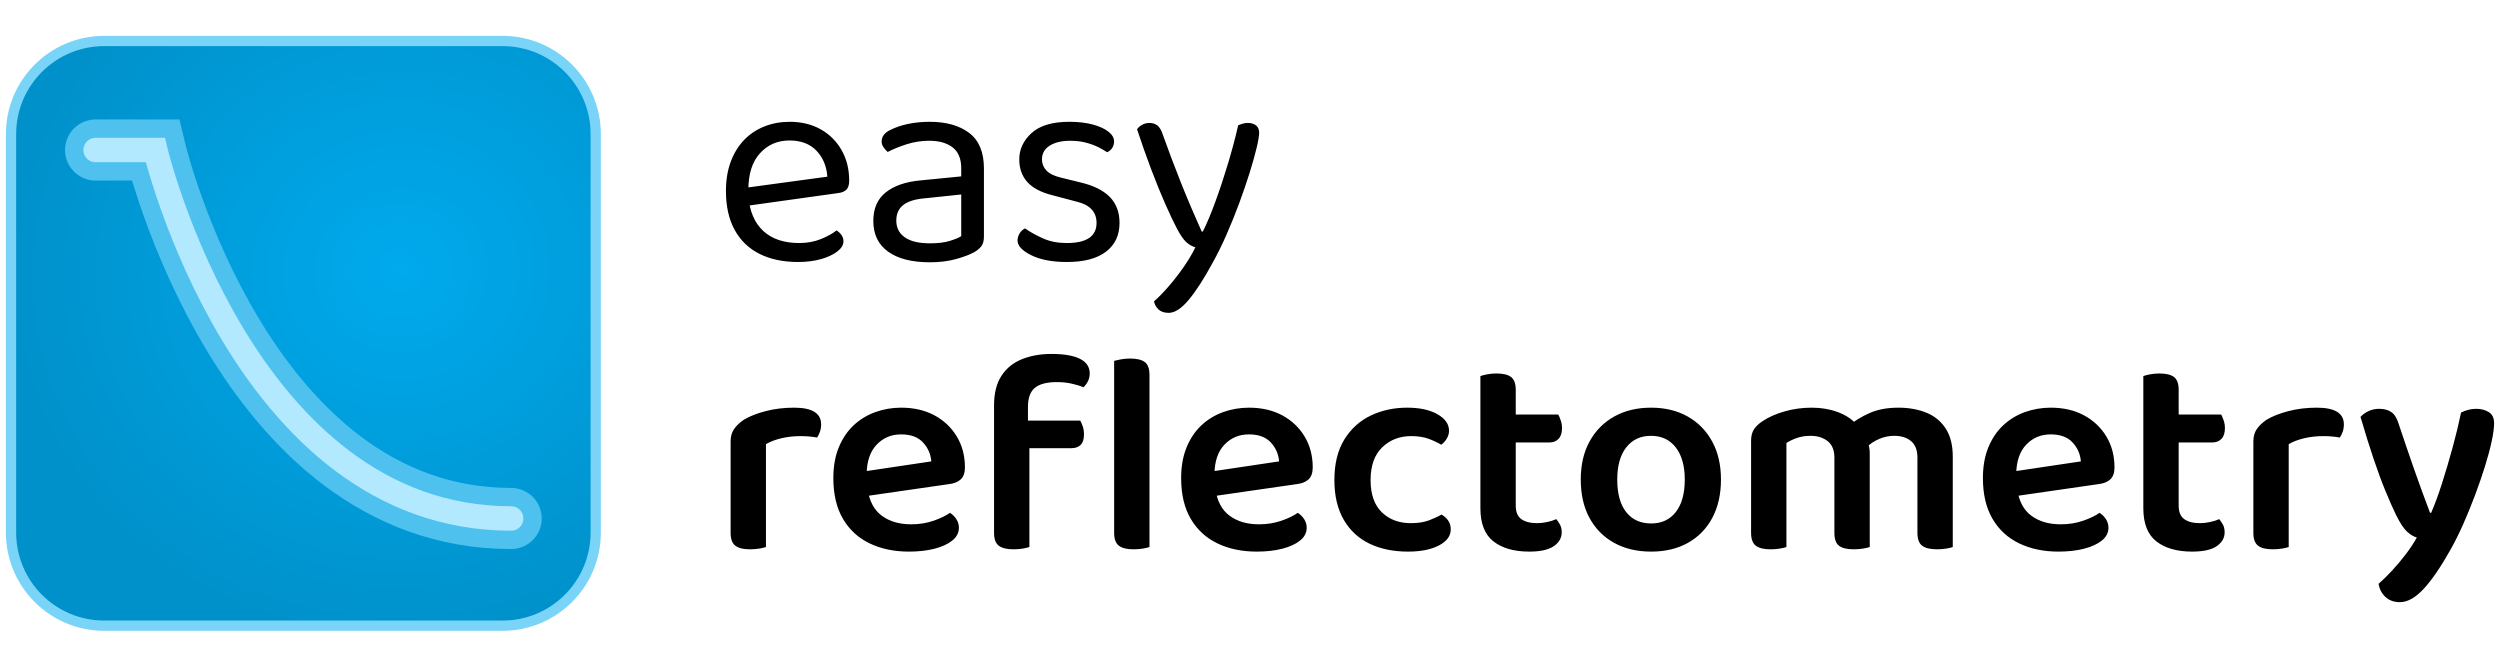
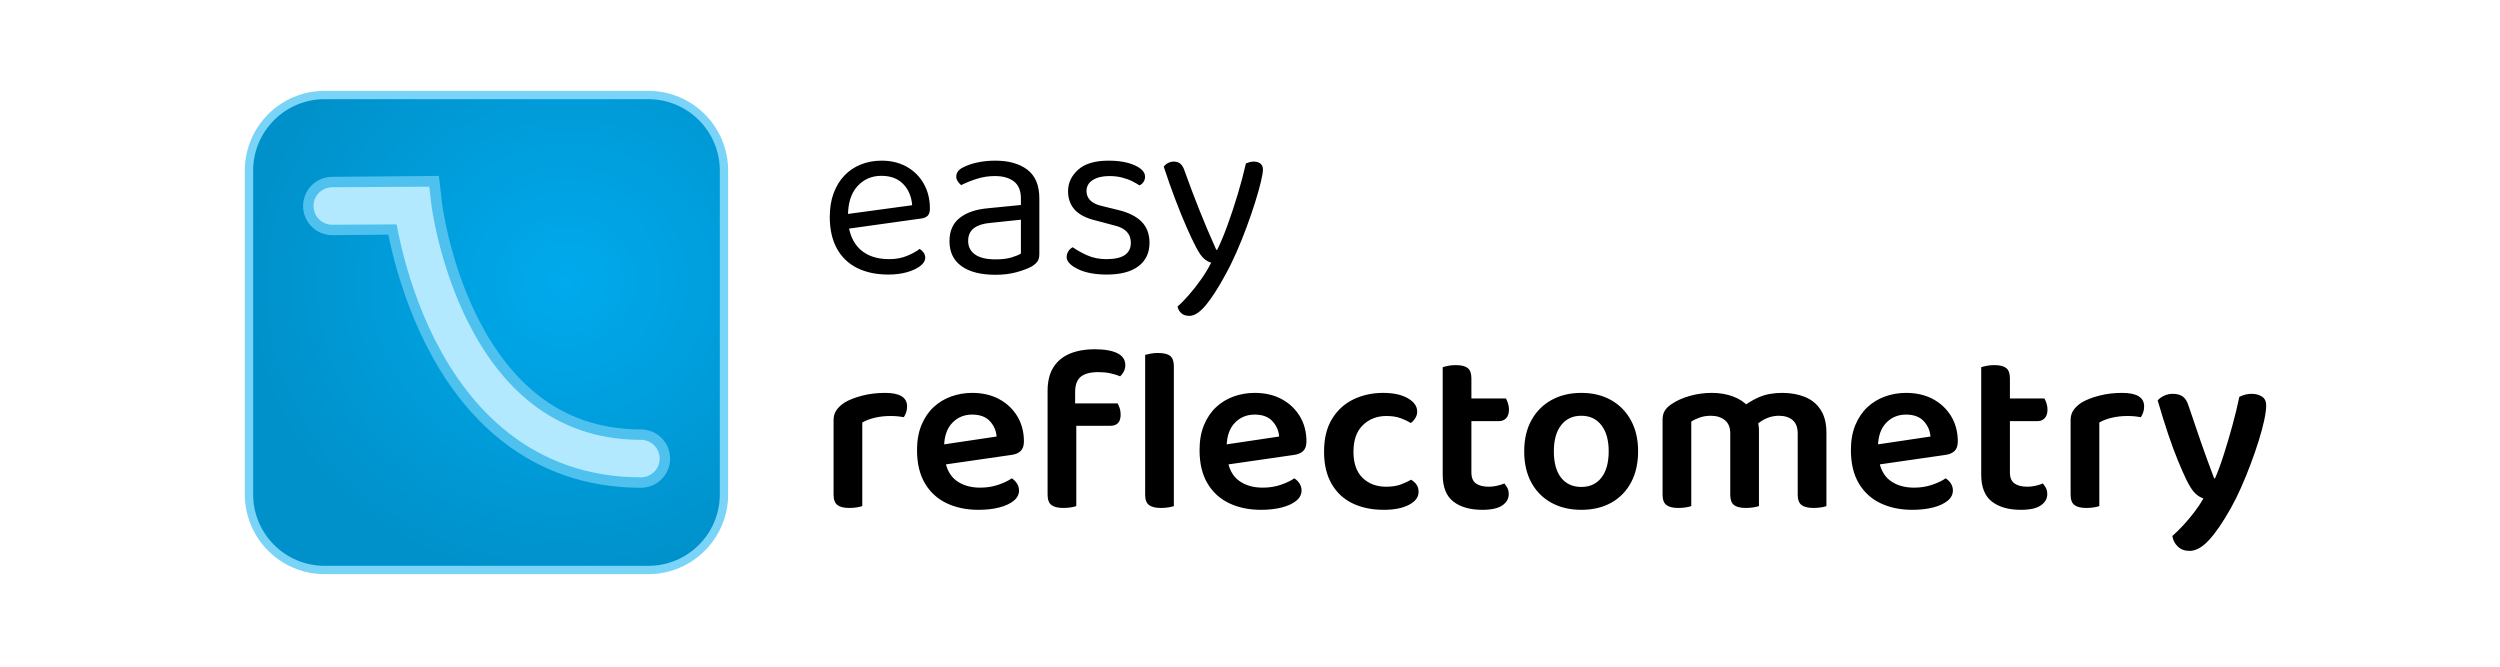
- <svg xmlns="http://www.w3.org/2000/svg" xmlns:ns1="https://boxy-svg.com" viewBox="0 0 243 65" height="32px" width="120px">
+ <svg xmlns="http://www.w3.org/2000/svg" xmlns:ns1="https://boxy-svg.com" viewBox="0 0 268 80" width="120px" height="32px">
  <defs>
    <ns1:grid x="0" y="0" width="190" height="80" />
    <radialGradient gradientUnits="userSpaceOnUse" cx="368.637" cy="503.712" r="470" id="gradient-2" gradientTransform="matrix(1.355421, -0.173762, 0.163223, 1.273213, 88.17438, -170.6145)">
      <stop offset="0" style="stop-color: rgb(0, 170, 237);" />
      <stop offset="1" style="stop-color: rgb(0, 145, 202);" />
    </radialGradient>
  </defs>
-   <g transform="matrix(0.342024, 0, 0, 0.342024, -3.653638, 0.318518)">
+   <g transform="matrix(0.341978, 0, 0, 0.341978, 9.524829, 7.722592)">
    <g transform="matrix(0.174204, 0, 0, 0.174204, 7.222769, 5.247252)">
      <rect style="stroke: rgb(121, 212, 248); stroke-linecap: round; stroke-miterlimit: 4; stroke-dasharray: none; stroke-opacity: 1; paint-order: stroke markers; fill-opacity: 1; fill: url(&quot;#gradient-2&quot;); stroke-width: 33.572px;" id="rect949" width="940" height="940" x="40" y="40" ry="144.011" />
-       <path style="fill:none;fill-opacity:1;stroke:#4ec1ef;stroke-width:100;stroke-linecap:round;stroke-linejoin:miter;stroke-miterlimit:4;stroke-dasharray:none;stroke-opacity:1" d="m 170,210 h 97.721 c 0,0 143.414,602.978 582.279,602.978" id="path961" />
-       <path style="fill:none;fill-opacity:1;stroke:#b3e9ff;stroke-width:40;stroke-linecap:round;stroke-linejoin:miter;stroke-miterlimit:4;stroke-dasharray:none;stroke-opacity:1" d="m 170,210 h 97.721 c 0,0 143.414,602.978 582.279,602.978" id="path951" />
+       <g transform="matrix(1, 0, 0, 1, -8.23528, 11.15248)">
+         <path style="fill: none; fill-opacity: 1; stroke: rgb(78, 193, 239); stroke-linecap: round; stroke-linejoin: miter; stroke-miterlimit: 4; stroke-dasharray: none; stroke-opacity: 1; stroke-width: 117.501px;" d="M 207.59 244.015 L 370.013 242.655 C 370.013 242.655 428.066 752.82 829.333 752.82" id="path961" />
+         <path style="fill: none; fill-opacity: 1; stroke: rgb(179, 233, 255); stroke-linecap: round; stroke-linejoin: miter; stroke-miterlimit: 4; stroke-dasharray: none; stroke-opacity: 1; stroke-width: 75.536px;" d="M 207.59 244.015 L 369.375 243.109 C 369.375 243.109 428.066 752.82 829.333 752.82" id="path951" />
+       </g>
    </g>
    <g transform="matrix(1, 0, 0, 1, -3.848826, -4.564161)" style="">
-       <path d="M 224.881 62.515 L 224.553 57.355 L 249.287 53.997 Q 248.959 49.493 246.175 46.585 Q 243.39 43.678 238.476 43.678 Q 233.398 43.678 230.081 47.323 Q 226.764 50.967 226.764 57.765 L 226.764 59.567 Q 227.338 66.119 231.064 69.517 Q 234.79 72.916 241.261 72.916 Q 244.7 72.916 247.485 71.77 Q 250.27 70.623 251.908 69.313 Q 252.808 69.886 253.341 70.664 Q 253.873 71.442 253.873 72.425 Q 253.873 73.981 252.112 75.332 Q 250.351 76.684 247.444 77.503 Q 244.537 78.322 240.933 78.322 Q 234.627 78.322 229.999 76.028 Q 225.372 73.735 222.874 69.19 Q 220.376 64.644 220.376 58.092 Q 220.376 53.424 221.727 49.78 Q 223.079 46.135 225.495 43.596 Q 227.911 41.057 231.269 39.706 Q 234.627 38.354 238.558 38.354 Q 243.554 38.354 247.362 40.484 Q 251.17 42.613 253.341 46.422 Q 255.511 50.23 255.511 55.144 Q 255.511 56.946 254.692 57.724 Q 253.873 58.502 252.399 58.666 Z M 278.524 72.998 Q 281.964 72.998 284.216 72.302 Q 286.468 71.606 287.451 70.951 L 287.451 59.075 L 277.295 60.14 Q 273.036 60.467 270.989 62.024 Q 268.941 63.58 268.941 66.528 Q 268.941 69.558 271.357 71.278 Q 273.774 72.998 278.524 72.998 Z M 278.442 38.354 Q 285.567 38.354 289.744 41.549 Q 293.921 44.743 293.921 51.622 L 293.921 71.033 Q 293.921 72.834 293.225 73.776 Q 292.529 74.718 291.136 75.537 Q 289.171 76.602 285.895 77.503 Q 282.619 78.404 278.524 78.404 Q 270.825 78.404 266.607 75.373 Q 262.389 72.343 262.389 66.61 Q 262.389 61.286 265.952 58.461 Q 269.515 55.635 275.821 55.062 L 287.451 53.915 L 287.451 51.622 Q 287.451 47.527 284.994 45.644 Q 282.537 43.76 278.36 43.76 Q 275.002 43.76 271.931 44.743 Q 268.86 45.725 266.484 46.954 Q 265.829 46.381 265.297 45.603 Q 264.765 44.825 264.765 44.006 Q 264.765 41.876 267.14 40.73 Q 269.351 39.583 272.258 38.969 Q 275.166 38.354 278.442 38.354 Z M 332.577 67.183 Q 332.577 72.425 328.728 75.373 Q 324.878 78.322 317.589 78.322 Q 311.365 78.322 307.434 76.397 Q 303.503 74.472 303.503 72.179 Q 303.503 71.196 304.035 70.255 Q 304.567 69.313 305.632 68.739 Q 307.843 70.295 310.792 71.606 Q 313.74 72.916 317.507 72.916 Q 326.025 72.916 326.025 67.183 Q 326.025 64.808 324.592 63.293 Q 323.159 61.778 320.374 61.123 L 313.576 59.321 Q 308.58 58.092 306.287 55.513 Q 303.994 52.933 303.994 49.083 Q 303.994 44.743 307.516 41.549 Q 311.037 38.354 318.245 38.354 Q 322.094 38.354 324.96 39.133 Q 327.827 39.911 329.424 41.18 Q 331.021 42.449 331.021 43.924 Q 331.021 44.988 330.489 45.807 Q 329.956 46.626 329.055 47.036 Q 328.073 46.381 326.557 45.603 Q 325.042 44.825 322.995 44.292 Q 320.947 43.76 318.49 43.76 Q 314.887 43.76 312.675 45.152 Q 310.464 46.544 310.464 49.083 Q 310.464 50.885 311.733 52.237 Q 313.003 53.588 315.788 54.243 L 321.439 55.635 Q 327.008 56.946 329.792 59.771 Q 332.577 62.597 332.577 67.183 Z M 348.956 68.821 Q 347.563 66.2 345.598 61.737 Q 343.632 57.273 341.544 51.745 Q 339.455 46.217 337.572 40.484 Q 338.145 39.665 339.087 39.173 Q 340.029 38.682 341.093 38.682 Q 342.486 38.682 343.387 39.419 Q 344.287 40.156 344.861 41.876 Q 347.318 48.756 350.02 55.553 Q 352.723 62.351 355.999 69.64 L 356.327 69.64 Q 358.047 66.2 359.93 61.041 Q 361.814 55.881 363.534 50.148 Q 365.254 44.415 366.4 39.337 Q 366.974 39.092 367.67 38.887 Q 368.366 38.682 369.185 38.682 Q 370.577 38.682 371.478 39.378 Q 372.379 40.074 372.379 41.467 Q 372.379 42.777 371.642 45.848 Q 370.905 48.92 369.635 52.974 Q 368.366 57.028 366.687 61.573 Q 365.008 66.119 363.083 70.5 Q 361.159 74.882 359.193 78.404 Q 355.426 85.365 352.314 89.092 Q 349.201 92.818 346.581 92.818 Q 344.697 92.818 343.673 91.835 Q 342.649 90.852 342.404 89.542 Q 344.206 87.986 346.458 85.406 Q 348.71 82.826 350.798 79.837 Q 352.887 76.847 354.197 74.145 Q 352.805 73.735 351.617 72.671 Q 350.43 71.606 348.956 68.821 Z" style="line-height: 191.825px; text-wrap-mode: nowrap;" />
-       <path d="M 231.783 130.247 L 231.783 141.467 L 221.71 141.467 L 221.71 129.428 Q 221.71 127.381 222.692 125.947 Q 223.675 124.514 225.477 123.286 Q 227.934 121.811 231.701 120.829 Q 235.469 119.846 239.809 119.846 Q 247.508 119.846 247.508 124.596 Q 247.508 125.743 247.18 126.684 Q 246.853 127.626 246.361 128.363 Q 245.542 128.2 244.314 128.077 Q 243.085 127.954 241.693 127.954 Q 238.745 127.954 236.165 128.568 Q 233.585 129.182 231.783 130.247 Z M 221.71 138.109 L 231.783 138.601 L 231.783 159.567 Q 231.128 159.813 229.9 160.018 Q 228.671 160.222 227.197 160.222 Q 224.412 160.222 223.061 159.199 Q 221.71 158.175 221.71 155.554 Z M 257.383 145.48 L 256.974 138.437 L 278.923 135.161 Q 278.677 132.049 276.548 129.756 Q 274.418 127.462 270.323 127.462 Q 266.146 127.462 263.362 130.37 Q 260.577 133.277 260.495 138.683 L 260.741 142.942 Q 261.478 148.183 264.795 150.64 Q 268.112 153.097 273.19 153.097 Q 276.63 153.097 279.578 152.073 Q 282.526 151.05 284.246 149.821 Q 285.393 150.558 286.089 151.664 Q 286.785 152.77 286.785 154.08 Q 286.785 156.209 284.901 157.724 Q 283.018 159.24 279.824 160.059 Q 276.63 160.878 272.535 160.878 Q 266.228 160.878 261.355 158.543 Q 256.482 156.209 253.738 151.541 Q 250.995 146.873 250.995 139.911 Q 250.995 134.915 252.551 131.148 Q 254.107 127.381 256.769 124.883 Q 259.431 122.385 262.952 121.115 Q 266.474 119.846 270.323 119.846 Q 275.729 119.846 279.783 122.016 Q 283.837 124.186 286.171 128.036 Q 288.505 131.885 288.505 136.881 Q 288.505 139.174 287.317 140.28 Q 286.13 141.385 284.001 141.631 Z M 304.916 131.394 L 304.916 123.531 L 321.378 123.531 Q 321.706 124.105 322.074 125.128 Q 322.443 126.152 322.443 127.462 Q 322.443 129.51 321.501 130.452 Q 320.559 131.394 318.839 131.394 Z M 306.472 119.6 L 306.472 130.165 L 296.808 130.165 L 296.808 119.191 Q 296.808 114.031 298.896 110.796 Q 300.985 107.561 304.711 106.046 Q 308.438 104.53 313.188 104.53 Q 318.512 104.53 321.296 105.923 Q 324.081 107.315 324.081 110.1 Q 324.081 111.328 323.548 112.352 Q 323.016 113.376 322.279 114.031 Q 320.723 113.376 318.798 112.966 Q 316.874 112.557 314.744 112.557 Q 310.403 112.557 308.438 114.195 Q 306.472 115.833 306.472 119.6 Z M 296.808 127.299 L 306.882 127.299 L 306.882 159.567 Q 306.227 159.813 304.998 160.018 Q 303.77 160.222 302.295 160.222 Q 299.511 160.222 298.159 159.199 Q 296.808 158.175 296.808 155.554 Z M 331.042 138.109 L 341.116 138.601 L 341.116 159.567 Q 340.461 159.813 339.232 160.018 Q 338.004 160.222 336.53 160.222 Q 333.745 160.222 332.394 159.199 Q 331.042 158.175 331.042 155.554 Z M 341.116 143.761 L 331.042 143.269 L 331.042 106.496 Q 331.616 106.332 332.885 106.087 Q 334.154 105.841 335.547 105.841 Q 338.495 105.841 339.806 106.865 Q 341.116 107.888 341.116 110.509 Z M 356.529 145.48 L 356.12 138.437 L 378.069 135.161 Q 377.823 132.049 375.694 129.756 Q 373.565 127.462 369.47 127.462 Q 365.293 127.462 362.508 130.37 Q 359.724 133.277 359.642 138.683 L 359.887 142.942 Q 360.624 148.183 363.941 150.64 Q 367.258 153.097 372.336 153.097 Q 375.776 153.097 378.724 152.073 Q 381.673 151.05 383.393 149.821 Q 384.539 150.558 385.235 151.664 Q 385.932 152.77 385.932 154.08 Q 385.932 156.209 384.048 157.724 Q 382.164 159.24 378.97 160.059 Q 375.776 160.878 371.681 160.878 Q 365.375 160.878 360.502 158.543 Q 355.629 156.209 352.885 151.541 Q 350.141 146.873 350.141 139.911 Q 350.141 134.915 351.697 131.148 Q 353.253 127.381 355.915 124.883 Q 358.577 122.385 362.099 121.115 Q 365.62 119.846 369.47 119.846 Q 374.875 119.846 378.929 122.016 Q 382.983 124.186 385.317 128.036 Q 387.651 131.885 387.651 136.881 Q 387.651 139.174 386.464 140.28 Q 385.276 141.385 383.147 141.631 Z M 415.692 127.954 Q 410.778 127.954 407.461 131.148 Q 404.144 134.342 404.144 140.485 Q 404.144 146.545 407.339 149.657 Q 410.533 152.77 415.61 152.77 Q 418.641 152.77 420.729 151.991 Q 422.818 151.213 424.374 150.313 Q 425.602 151.05 426.298 152.073 Q 426.995 153.097 426.995 154.571 Q 426.995 157.356 423.637 159.117 Q 420.279 160.878 414.791 160.878 Q 408.567 160.878 403.858 158.625 Q 399.149 156.373 396.487 151.787 Q 393.825 147.2 393.825 140.485 Q 393.825 133.523 396.651 128.937 Q 399.476 124.35 404.185 122.098 Q 408.895 119.846 414.546 119.846 Q 419.951 119.846 423.227 121.729 Q 426.503 123.613 426.503 126.398 Q 426.503 127.626 425.848 128.691 Q 425.193 129.756 424.292 130.411 Q 422.654 129.428 420.606 128.691 Q 418.559 127.954 415.692 127.954 Z M 435.451 138.109 L 445.525 138.109 L 445.525 147.774 Q 445.525 150.476 447.122 151.623 Q 448.719 152.77 451.667 152.77 Q 452.978 152.77 454.493 152.442 Q 456.008 152.114 457.073 151.623 Q 457.646 152.278 458.137 153.179 Q 458.629 154.08 458.629 155.39 Q 458.629 157.765 456.377 159.322 Q 454.124 160.878 449.374 160.878 Q 442.904 160.878 439.178 157.97 Q 435.451 155.063 435.451 148.511 Z M 441.594 129.756 L 441.594 121.811 L 457.646 121.811 Q 457.974 122.385 458.342 123.449 Q 458.711 124.514 458.711 125.661 Q 458.711 127.708 457.728 128.732 Q 456.745 129.756 455.189 129.756 Z M 445.525 140.321 L 435.451 140.321 L 435.451 110.837 Q 436.106 110.591 437.376 110.345 Q 438.645 110.1 440.038 110.1 Q 442.904 110.1 444.214 111.123 Q 445.525 112.147 445.525 114.768 Z M 504.026 140.321 Q 504.026 146.627 501.572 151.237 Q 499.117 155.848 494.645 158.363 Q 490.174 160.878 484.125 160.878 Q 478.079 160.878 473.567 158.38 Q 469.055 155.882 466.557 151.295 Q 464.059 146.709 464.059 140.321 Q 464.059 134.011 466.598 129.426 Q 469.137 124.842 473.641 122.344 Q 478.146 119.846 484.112 119.846 Q 490.077 119.846 494.551 122.375 Q 499.026 124.905 501.526 129.501 Q 504.026 134.096 504.026 140.321 Z M 484.072 127.872 Q 479.62 127.872 477.04 131.148 Q 474.46 134.424 474.46 140.321 Q 474.46 146.381 477.009 149.616 Q 479.557 152.851 484.125 152.851 Q 488.629 152.851 491.168 149.575 Q 493.707 146.299 493.707 140.321 Q 493.707 134.506 491.149 131.189 Q 488.591 127.872 484.072 127.872 Z M 546.436 132.95 L 546.436 142.286 L 536.362 142.286 L 536.362 134.096 Q 536.362 130.902 534.437 129.387 Q 532.513 127.872 529.564 127.872 Q 527.435 127.872 525.674 128.486 Q 523.913 129.1 522.685 129.919 L 522.685 142.286 L 512.611 142.286 L 512.611 129.264 Q 512.611 127.299 513.43 126.029 Q 514.249 124.76 515.887 123.695 Q 518.426 121.975 522.152 120.91 Q 525.879 119.846 529.892 119.846 Q 533.905 119.846 537.263 121.074 Q 540.621 122.303 542.75 124.678 Q 543.324 125.169 543.815 125.661 Q 544.306 126.152 544.634 126.807 Q 545.371 128.036 545.903 129.633 Q 546.436 131.23 546.436 132.95 Z M 570.105 133.769 L 570.105 142.286 L 560.031 142.286 L 560.031 134.096 Q 560.031 130.902 558.229 129.387 Q 556.428 127.872 553.397 127.872 Q 551.186 127.872 549.098 128.773 Q 547.009 129.674 545.535 131.148 L 540.457 125.005 Q 542.996 122.876 546.436 121.361 Q 549.876 119.846 554.626 119.846 Q 558.967 119.846 562.488 121.238 Q 566.01 122.63 568.057 125.743 Q 570.105 128.855 570.105 133.769 Z M 512.611 138.355 L 522.685 138.355 L 522.685 159.567 Q 522.03 159.813 520.801 160.018 Q 519.573 160.222 518.098 160.222 Q 515.314 160.222 513.962 159.199 Q 512.611 158.175 512.611 155.554 Z M 536.362 138.355 L 546.436 138.355 L 546.436 159.567 Q 545.781 159.813 544.511 160.018 Q 543.242 160.222 541.849 160.222 Q 538.983 160.222 537.673 159.199 Q 536.362 158.175 536.362 155.554 Z M 560.031 138.355 L 570.105 138.355 L 570.105 159.567 Q 569.532 159.813 568.262 160.018 Q 566.993 160.222 565.6 160.222 Q 562.734 160.222 561.383 159.199 Q 560.031 158.175 560.031 155.554 Z M 585.086 145.48 L 584.677 138.437 L 606.626 135.161 Q 606.38 132.049 604.251 129.756 Q 602.121 127.462 598.026 127.462 Q 593.849 127.462 591.065 130.37 Q 588.28 133.277 588.198 138.683 L 588.444 142.942 Q 589.181 148.183 592.498 150.64 Q 595.815 153.097 600.893 153.097 Q 604.333 153.097 607.281 152.073 Q 610.229 151.05 611.949 149.821 Q 613.096 150.558 613.792 151.664 Q 614.488 152.77 614.488 154.08 Q 614.488 156.209 612.604 157.724 Q 610.721 159.24 607.527 160.059 Q 604.333 160.878 600.238 160.878 Q 593.931 160.878 589.058 158.543 Q 584.185 156.209 581.441 151.541 Q 578.698 146.873 578.698 139.911 Q 578.698 134.915 580.254 131.148 Q 581.81 127.381 584.472 124.883 Q 587.134 122.385 590.655 121.115 Q 594.177 119.846 598.026 119.846 Q 603.432 119.846 607.486 122.016 Q 611.54 124.186 613.874 128.036 Q 616.208 131.885 616.208 136.881 Q 616.208 139.174 615.02 140.28 Q 613.833 141.385 611.704 141.631 Z M 624.429 138.109 L 634.503 138.109 L 634.503 147.774 Q 634.503 150.476 636.1 151.623 Q 637.697 152.77 640.645 152.77 Q 641.956 152.77 643.471 152.442 Q 644.986 152.114 646.051 151.623 Q 646.624 152.278 647.115 153.179 Q 647.607 154.08 647.607 155.39 Q 647.607 157.765 645.355 159.322 Q 643.102 160.878 638.352 160.878 Q 631.882 160.878 628.156 157.97 Q 624.429 155.063 624.429 148.511 Z M 630.572 129.756 L 630.572 121.811 L 646.624 121.811 Q 646.952 122.385 647.32 123.449 Q 647.689 124.514 647.689 125.661 Q 647.689 127.708 646.706 128.732 Q 645.723 129.756 644.167 129.756 Z M 634.503 140.321 L 624.429 140.321 L 624.429 110.837 Q 625.084 110.591 626.354 110.345 Q 627.623 110.1 629.015 110.1 Q 631.882 110.1 633.192 111.123 Q 634.503 112.147 634.503 114.768 Z M 665.872 130.247 L 665.872 141.467 L 655.798 141.467 L 655.798 129.428 Q 655.798 127.381 656.781 125.947 Q 657.763 124.514 659.565 123.286 Q 662.022 121.811 665.79 120.829 Q 669.557 119.846 673.898 119.846 Q 681.596 119.846 681.596 124.596 Q 681.596 125.743 681.269 126.684 Q 680.941 127.626 680.45 128.363 Q 679.631 128.2 678.402 128.077 Q 677.174 127.954 675.781 127.954 Q 672.833 127.954 670.253 128.568 Q 667.673 129.182 665.872 130.247 Z M 655.798 138.109 L 665.872 138.601 L 665.872 159.567 Q 665.216 159.813 663.988 160.018 Q 662.759 160.222 661.285 160.222 Q 658.501 160.222 657.149 159.199 Q 655.798 158.175 655.798 155.554 Z M 696.494 150.476 Q 695.183 147.774 693.504 143.72 Q 691.825 139.666 690.024 134.301 Q 688.222 128.937 686.338 122.467 Q 687.239 121.484 688.631 120.829 Q 690.024 120.173 691.662 120.173 Q 693.791 120.173 695.142 121.115 Q 696.494 122.057 697.231 124.514 Q 699.36 130.902 701.53 137.127 Q 703.701 143.351 706.158 149.821 L 706.485 149.821 Q 708.042 146.218 709.598 141.344 Q 711.154 136.471 712.587 131.23 Q 714.02 125.988 715.003 121.238 Q 715.986 120.747 717.051 120.46 Q 718.115 120.173 719.344 120.173 Q 721.391 120.173 722.906 121.115 Q 724.422 122.057 724.422 124.268 Q 724.422 126.234 723.725 129.469 Q 723.029 132.704 721.801 136.635 Q 720.572 140.566 718.975 144.825 Q 717.378 149.084 715.617 153.056 Q 713.856 157.028 712.055 160.222 Q 707.878 167.675 704.356 171.484 Q 700.834 175.292 697.558 175.292 Q 695.019 175.292 693.422 173.777 Q 691.825 172.262 691.498 170.05 Q 693.3 168.494 695.306 166.324 Q 697.313 164.154 699.196 161.697 Q 701.08 159.24 702.39 156.865 Q 700.998 156.455 699.606 155.186 Q 698.214 153.916 696.494 150.476 Z" style="line-height: 191.825px; text-wrap-mode: nowrap;" />
+       <path d="M 224.881 62.515 L 224.553 57.355 L 249.287 53.997 Q 248.959 49.493 246.175 46.585 Q 243.39 43.678 238.476 43.678 Q 233.398 43.678 230.081 47.323 Q 226.764 50.967 226.764 57.765 L 226.764 59.567 Q 227.338 66.119 231.064 69.517 Q 234.791 72.916 241.261 72.916 Q 244.7 72.916 247.485 71.77 Q 250.27 70.623 251.908 69.313 Q 252.809 69.886 253.341 70.664 Q 253.873 71.442 253.873 72.425 Q 253.873 73.981 252.112 75.332 Q 250.352 76.684 247.444 77.503 Q 244.537 78.322 240.933 78.322 Q 234.627 78.322 229.999 76.029 Q 225.372 73.735 222.874 69.19 Q 220.376 64.644 220.376 58.092 Q 220.376 53.424 221.727 49.78 Q 223.079 46.135 225.495 43.596 Q 227.911 41.057 231.269 39.706 Q 234.627 38.355 238.558 38.355 Q 243.554 38.355 247.362 40.484 Q 251.171 42.613 253.341 46.422 Q 255.511 50.23 255.511 55.144 Q 255.511 56.946 254.692 57.724 Q 253.873 58.502 252.399 58.666 Z M 278.517 72.998 Q 281.957 72.998 284.21 72.302 Q 286.462 71.606 287.445 70.951 L 287.445 59.075 L 277.289 60.14 Q 273.03 60.468 270.983 62.024 Q 268.935 63.58 268.935 66.528 Q 268.935 69.558 271.351 71.278 Q 273.767 72.998 278.517 72.998 Z M 278.436 38.355 Q 285.561 38.355 289.738 41.549 Q 293.915 44.743 293.915 51.622 L 293.915 71.033 Q 293.915 72.834 293.219 73.776 Q 292.522 74.718 291.13 75.537 Q 289.164 76.602 285.888 77.503 Q 282.612 78.404 278.517 78.404 Q 270.819 78.404 266.601 75.373 Q 262.383 72.343 262.383 66.61 Q 262.383 61.287 265.946 58.461 Q 269.508 55.635 275.815 55.062 L 287.445 53.916 L 287.445 51.622 Q 287.445 47.527 284.988 45.644 Q 282.531 43.76 278.354 43.76 Q 274.996 43.76 271.925 44.743 Q 268.853 45.726 266.478 46.954 Q 265.823 46.381 265.291 45.603 Q 264.758 44.825 264.758 44.006 Q 264.758 41.876 267.133 40.73 Q 269.345 39.583 272.252 38.969 Q 275.16 38.355 278.436 38.355 Z M 332.572 67.183 Q 332.572 72.425 328.723 75.373 Q 324.874 78.322 317.584 78.322 Q 311.36 78.322 307.429 76.397 Q 303.498 74.472 303.498 72.179 Q 303.498 71.196 304.03 70.255 Q 304.562 69.313 305.627 68.739 Q 307.838 70.296 310.787 71.606 Q 313.735 72.916 317.503 72.916 Q 326.02 72.916 326.02 67.183 Q 326.02 64.808 324.587 63.293 Q 323.154 61.778 320.369 61.123 L 313.571 59.321 Q 308.575 58.092 306.282 55.513 Q 303.989 52.933 303.989 49.083 Q 303.989 44.743 307.511 41.549 Q 311.032 38.355 318.24 38.355 Q 322.089 38.355 324.955 39.133 Q 327.822 39.911 329.419 41.18 Q 331.016 42.45 331.016 43.924 Q 331.016 44.988 330.484 45.807 Q 329.951 46.626 329.05 47.036 Q 328.068 46.381 326.553 45.603 Q 325.037 44.825 322.99 44.292 Q 320.942 43.76 318.485 43.76 Q 314.882 43.76 312.67 45.152 Q 310.459 46.545 310.459 49.083 Q 310.459 50.885 311.729 52.237 Q 312.998 53.588 315.783 54.243 L 321.434 55.635 Q 327.003 56.946 329.788 59.771 Q 332.572 62.597 332.572 67.183 Z M 348.953 68.821 Q 347.561 66.201 345.595 61.737 Q 343.63 57.273 341.541 51.745 Q 339.453 46.217 337.569 40.484 Q 338.142 39.665 339.084 39.174 Q 340.026 38.682 341.091 38.682 Q 342.483 38.682 343.384 39.419 Q 344.285 40.156 344.858 41.876 Q 347.315 48.756 350.018 55.554 Q 352.72 62.351 355.996 69.64 L 356.324 69.64 Q 358.044 66.201 359.928 61.041 Q 361.811 55.881 363.531 50.148 Q 365.251 44.415 366.398 39.337 Q 366.971 39.092 367.667 38.887 Q 368.363 38.682 369.182 38.682 Q 370.575 38.682 371.476 39.378 Q 372.376 40.074 372.376 41.467 Q 372.376 42.777 371.639 45.848 Q 370.902 48.92 369.633 52.974 Q 368.363 57.028 366.684 61.573 Q 365.005 66.119 363.081 70.5 Q 361.156 74.882 359.191 78.404 Q 355.423 85.365 352.311 89.092 Q 349.199 92.818 346.578 92.818 Q 344.694 92.818 343.671 91.835 Q 342.647 90.852 342.401 89.542 Q 344.203 87.986 346.455 85.406 Q 348.707 82.826 350.796 79.837 Q 352.884 76.848 354.195 74.145 Q 352.802 73.735 351.615 72.671 Q 350.427 71.606 348.953 68.821 Z" style="line-height: 191.825px; text-wrap-mode: nowrap;" />
+       <path d="M 231.783 130.247 L 231.783 141.467 L 221.71 141.467 L 221.71 129.428 Q 221.71 127.381 222.692 125.947 Q 223.675 124.514 225.477 123.286 Q 227.934 121.811 231.701 120.829 Q 235.469 119.846 239.809 119.846 Q 247.508 119.846 247.508 124.596 Q 247.508 125.743 247.18 126.684 Q 246.853 127.626 246.361 128.363 Q 245.542 128.2 244.314 128.077 Q 243.085 127.954 241.693 127.954 Q 238.745 127.954 236.165 128.568 Q 233.585 129.182 231.783 130.247 Z M 221.71 138.109 L 231.783 138.601 L 231.783 159.567 Q 231.128 159.813 229.9 160.018 Q 228.671 160.222 227.197 160.222 Q 224.412 160.222 223.061 159.199 Q 221.71 158.175 221.71 155.554 Z M 257.38 145.48 L 256.97 138.437 L 278.92 135.161 Q 278.674 132.049 276.545 129.756 Q 274.415 127.462 270.32 127.462 Q 266.143 127.462 263.359 130.37 Q 260.574 133.277 260.492 138.683 L 260.738 142.942 Q 261.475 148.183 264.792 150.64 Q 268.109 153.097 273.187 153.097 Q 276.626 153.097 279.575 152.073 Q 282.523 151.05 284.243 149.821 Q 285.39 150.558 286.086 151.664 Q 286.782 152.77 286.782 154.08 Q 286.782 156.209 284.898 157.724 Q 283.015 159.24 279.821 160.059 Q 276.626 160.878 272.531 160.878 Q 266.225 160.878 261.352 158.543 Q 256.479 156.209 253.735 151.541 Q 250.992 146.873 250.992 139.911 Q 250.992 134.915 252.548 131.148 Q 254.104 127.381 256.766 124.883 Q 259.427 122.385 262.949 121.115 Q 266.471 119.846 270.32 119.846 Q 275.726 119.846 279.78 122.016 Q 283.834 124.186 286.168 128.036 Q 288.502 131.885 288.502 136.881 Q 288.502 139.174 287.314 140.28 Q 286.127 141.385 283.997 141.631 Z M 304.916 131.394 L 304.916 123.531 L 321.378 123.531 Q 321.706 124.105 322.074 125.128 Q 322.443 126.152 322.443 127.462 Q 322.443 129.51 321.501 130.452 Q 320.559 131.394 318.839 131.394 Z M 306.472 119.6 L 306.472 130.165 L 296.808 130.165 L 296.808 119.191 Q 296.808 114.031 298.897 110.796 Q 300.985 107.561 304.712 106.046 Q 308.438 104.53 313.188 104.53 Q 318.512 104.53 321.296 105.923 Q 324.081 107.315 324.081 110.1 Q 324.081 111.328 323.549 112.352 Q 323.016 113.376 322.279 114.031 Q 320.723 113.376 318.798 112.966 Q 316.874 112.557 314.744 112.557 Q 310.404 112.557 308.438 114.195 Q 306.472 115.833 306.472 119.6 Z M 296.808 127.299 L 306.882 127.299 L 306.882 159.567 Q 306.227 159.813 304.998 160.018 Q 303.77 160.222 302.296 160.222 Q 299.511 160.222 298.16 159.199 Q 296.808 158.175 296.808 155.554 Z M 331.042 138.109 L 341.116 138.601 L 341.116 159.567 Q 340.461 159.813 339.232 160.018 Q 338.004 160.222 336.53 160.222 Q 333.745 160.222 332.394 159.199 Q 331.042 158.175 331.042 155.554 Z M 341.116 143.761 L 331.042 143.269 L 331.042 106.496 Q 331.616 106.332 332.885 106.087 Q 334.155 105.841 335.547 105.841 Q 338.495 105.841 339.806 106.865 Q 341.116 107.888 341.116 110.509 Z M 356.521 145.48 L 356.111 138.437 L 378.06 135.161 Q 377.815 132.049 375.685 129.756 Q 373.556 127.462 369.461 127.462 Q 365.284 127.462 362.499 130.37 Q 359.715 133.277 359.633 138.683 L 359.879 142.942 Q 360.616 148.183 363.933 150.64 Q 367.25 153.097 372.327 153.097 Q 375.767 153.097 378.716 152.073 Q 381.664 151.05 383.384 149.821 Q 384.53 150.558 385.227 151.664 Q 385.923 152.77 385.923 154.08 Q 385.923 156.209 384.039 157.724 Q 382.155 159.24 378.961 160.059 Q 375.767 160.878 371.672 160.878 Q 365.366 160.878 360.493 158.543 Q 355.62 156.209 352.876 151.541 Q 350.132 146.873 350.132 139.911 Q 350.132 134.915 351.689 131.148 Q 353.245 127.381 355.906 124.883 Q 358.568 122.385 362.09 121.115 Q 365.612 119.846 369.461 119.846 Q 374.866 119.846 378.92 122.016 Q 382.974 124.186 385.308 128.036 Q 387.643 131.885 387.643 136.881 Q 387.643 139.174 386.455 140.28 Q 385.268 141.385 383.138 141.631 Z M 415.687 127.954 Q 410.773 127.954 407.456 131.148 Q 404.139 134.342 404.139 140.485 Q 404.139 146.545 407.333 149.657 Q 410.527 152.77 415.605 152.77 Q 418.635 152.77 420.724 151.991 Q 422.812 151.213 424.368 150.313 Q 425.597 151.05 426.293 152.073 Q 426.989 153.097 426.989 154.571 Q 426.989 157.356 423.631 159.117 Q 420.273 160.878 414.786 160.878 Q 408.561 160.878 403.852 158.625 Q 399.143 156.373 396.481 151.787 Q 393.819 147.2 393.819 140.485 Q 393.819 133.523 396.645 128.937 Q 399.471 124.35 404.18 122.098 Q 408.889 119.846 414.54 119.846 Q 419.946 119.846 423.222 121.729 Q 426.498 123.613 426.498 126.398 Q 426.498 127.626 425.842 128.691 Q 425.187 129.756 424.286 130.411 Q 422.648 129.428 420.601 128.691 Q 418.553 127.954 415.687 127.954 Z M 435.45 138.109 L 445.524 138.109 L 445.524 147.774 Q 445.524 150.476 447.121 151.623 Q 448.718 152.77 451.666 152.77 Q 452.977 152.77 454.492 152.442 Q 456.007 152.114 457.072 151.623 Q 457.645 152.278 458.136 153.179 Q 458.628 154.08 458.628 155.39 Q 458.628 157.765 456.375 159.322 Q 454.123 160.878 449.373 160.878 Q 442.903 160.878 439.176 157.97 Q 435.45 155.063 435.45 148.511 Z M 441.592 129.756 L 441.592 121.811 L 457.645 121.811 Q 457.972 122.385 458.341 123.449 Q 458.71 124.514 458.71 125.661 Q 458.71 127.708 457.727 128.732 Q 456.744 129.756 455.188 129.756 Z M 445.524 140.321 L 435.45 140.321 L 435.45 110.837 Q 436.105 110.591 437.375 110.345 Q 438.644 110.1 440.036 110.1 Q 442.903 110.1 444.213 111.123 Q 445.524 112.147 445.524 114.768 Z M 504.019 140.321 Q 504.019 146.627 501.565 151.237 Q 499.11 155.848 494.638 158.363 Q 490.167 160.878 484.118 160.878 Q 478.072 160.878 473.56 158.38 Q 469.048 155.882 466.55 151.295 Q 464.052 146.709 464.052 140.321 Q 464.052 134.011 466.591 129.426 Q 469.13 124.842 473.635 122.344 Q 478.139 119.846 484.105 119.846 Q 490.07 119.846 494.545 122.375 Q 499.019 124.905 501.519 129.501 Q 504.019 134.096 504.019 140.321 Z M 484.065 127.872 Q 479.613 127.872 477.033 131.148 Q 474.454 134.424 474.454 140.321 Q 474.454 146.381 477.002 149.616 Q 479.55 152.851 484.118 152.851 Q 488.622 152.851 491.161 149.575 Q 493.7 146.299 493.7 140.321 Q 493.7 134.506 491.142 131.189 Q 488.584 127.872 484.065 127.872 Z M 546.43 132.95 L 546.43 142.286 L 536.356 142.286 L 536.356 134.096 Q 536.356 130.902 534.432 129.387 Q 532.507 127.872 529.559 127.872 Q 527.429 127.872 525.668 128.486 Q 523.908 129.1 522.679 129.919 L 522.679 142.286 L 512.605 142.286 L 512.605 129.264 Q 512.605 127.299 513.424 126.029 Q 514.243 124.76 515.881 123.695 Q 518.42 121.975 522.147 120.91 Q 525.873 119.846 529.886 119.846 Q 533.899 119.846 537.257 121.074 Q 540.615 122.303 542.745 124.678 Q 543.318 125.169 543.809 125.661 Q 544.301 126.152 544.628 126.807 Q 545.365 128.036 545.898 129.633 Q 546.43 131.23 546.43 132.95 Z M 570.099 133.769 L 570.099 142.286 L 560.026 142.286 L 560.026 134.096 Q 560.026 130.902 558.224 129.387 Q 556.422 127.872 553.392 127.872 Q 551.18 127.872 549.092 128.773 Q 547.003 129.674 545.529 131.148 L 540.451 125.005 Q 542.99 122.876 546.43 121.361 Q 549.87 119.846 554.62 119.846 Q 558.961 119.846 562.483 121.238 Q 566.004 122.63 568.052 125.743 Q 570.099 128.855 570.099 133.769 Z M 512.605 138.355 L 522.679 138.355 L 522.679 159.567 Q 522.024 159.813 520.795 160.018 Q 519.567 160.222 518.093 160.222 Q 515.308 160.222 513.957 159.199 Q 512.605 158.175 512.605 155.554 Z M 536.356 138.355 L 546.43 138.355 L 546.43 159.567 Q 545.775 159.813 544.505 160.018 Q 543.236 160.222 541.844 160.222 Q 538.977 160.222 537.667 159.199 Q 536.356 158.175 536.356 155.554 Z M 560.026 138.355 L 570.099 138.355 L 570.099 159.567 Q 569.526 159.813 568.256 160.018 Q 566.987 160.222 565.595 160.222 Q 562.728 160.222 561.377 159.199 Q 560.026 158.175 560.026 155.554 Z M 585.078 145.48 L 584.668 138.437 L 606.618 135.161 Q 606.372 132.049 604.242 129.756 Q 602.113 127.462 598.018 127.462 Q 593.841 127.462 591.057 130.37 Q 588.272 133.277 588.19 138.683 L 588.436 142.942 Q 589.173 148.183 592.49 150.64 Q 595.807 153.097 600.885 153.097 Q 604.324 153.097 607.273 152.073 Q 610.221 151.05 611.941 149.821 Q 613.088 150.558 613.784 151.664 Q 614.48 152.77 614.48 154.08 Q 614.48 156.209 612.596 157.724 Q 610.713 159.24 607.518 160.059 Q 604.324 160.878 600.229 160.878 Q 593.923 160.878 589.05 158.543 Q 584.177 156.209 581.433 151.541 Q 578.69 146.873 578.69 139.911 Q 578.69 134.915 580.246 131.148 Q 581.802 127.381 584.464 124.883 Q 587.125 122.385 590.647 121.115 Q 594.169 119.846 598.018 119.846 Q 603.423 119.846 607.478 122.016 Q 611.532 124.186 613.866 128.036 Q 616.2 131.885 616.2 136.881 Q 616.2 139.174 615.012 140.28 Q 613.825 141.385 611.695 141.631 Z M 624.417 138.109 L 634.49 138.109 L 634.49 147.774 Q 634.49 150.476 636.088 151.623 Q 637.685 152.77 640.633 152.77 Q 641.943 152.77 643.459 152.442 Q 644.974 152.114 646.038 151.623 Q 646.612 152.278 647.103 153.179 Q 647.594 154.08 647.594 155.39 Q 647.594 157.765 645.342 159.322 Q 643.09 160.878 638.34 160.878 Q 631.87 160.878 628.143 157.97 Q 624.417 155.063 624.417 148.511 Z M 630.559 129.756 L 630.559 121.811 L 646.612 121.811 Q 646.939 122.385 647.308 123.449 Q 647.676 124.514 647.676 125.661 Q 647.676 127.708 646.694 128.732 Q 645.711 129.756 644.155 129.756 Z M 634.49 140.321 L 624.417 140.321 L 624.417 110.837 Q 625.072 110.591 626.341 110.345 Q 627.611 110.1 629.003 110.1 Q 631.87 110.1 633.18 111.123 Q 634.49 112.147 634.49 114.768 Z M 665.858 130.247 L 665.858 141.467 L 655.785 141.467 L 655.785 129.428 Q 655.785 127.381 656.767 125.947 Q 657.75 124.514 659.552 123.286 Q 662.009 121.811 665.776 120.829 Q 669.544 119.846 673.884 119.846 Q 681.583 119.846 681.583 124.596 Q 681.583 125.743 681.255 126.684 Q 680.928 127.626 680.436 128.363 Q 679.617 128.2 678.389 128.077 Q 677.16 127.954 675.768 127.954 Q 672.82 127.954 670.24 128.568 Q 667.66 129.182 665.858 130.247 Z M 655.785 138.109 L 665.858 138.601 L 665.858 159.567 Q 665.203 159.813 663.975 160.018 Q 662.746 160.222 661.272 160.222 Q 658.487 160.222 657.136 159.199 Q 655.785 158.175 655.785 155.554 Z M 696.483 150.476 Q 695.173 147.774 693.494 143.72 Q 691.815 139.666 690.013 134.301 Q 688.211 128.937 686.328 122.467 Q 687.228 121.484 688.621 120.829 Q 690.013 120.173 691.651 120.173 Q 693.78 120.173 695.132 121.115 Q 696.483 122.057 697.22 124.514 Q 699.35 130.902 701.52 137.127 Q 703.69 143.351 706.147 149.821 L 706.475 149.821 Q 708.031 146.218 709.587 141.344 Q 711.143 136.471 712.576 131.23 Q 714.01 125.988 714.993 121.238 Q 715.975 120.747 717.04 120.46 Q 718.105 120.173 719.333 120.173 Q 721.381 120.173 722.896 121.115 Q 724.411 122.057 724.411 124.268 Q 724.411 126.234 723.715 129.469 Q 723.019 132.704 721.79 136.635 Q 720.562 140.566 718.965 144.825 Q 717.368 149.084 715.607 153.056 Q 713.846 157.028 712.044 160.222 Q 707.867 167.675 704.346 171.484 Q 700.824 175.292 697.548 175.292 Q 695.009 175.292 693.412 173.777 Q 691.815 172.262 691.487 170.05 Q 693.289 168.494 695.296 166.324 Q 697.302 164.154 699.186 161.697 Q 701.07 159.24 702.38 156.865 Q 700.988 156.455 699.595 155.186 Q 698.203 153.916 696.483 150.476 Z" style="line-height: 191.825px; text-wrap-mode: nowrap;" />
    </g>
  </g>
</svg>
